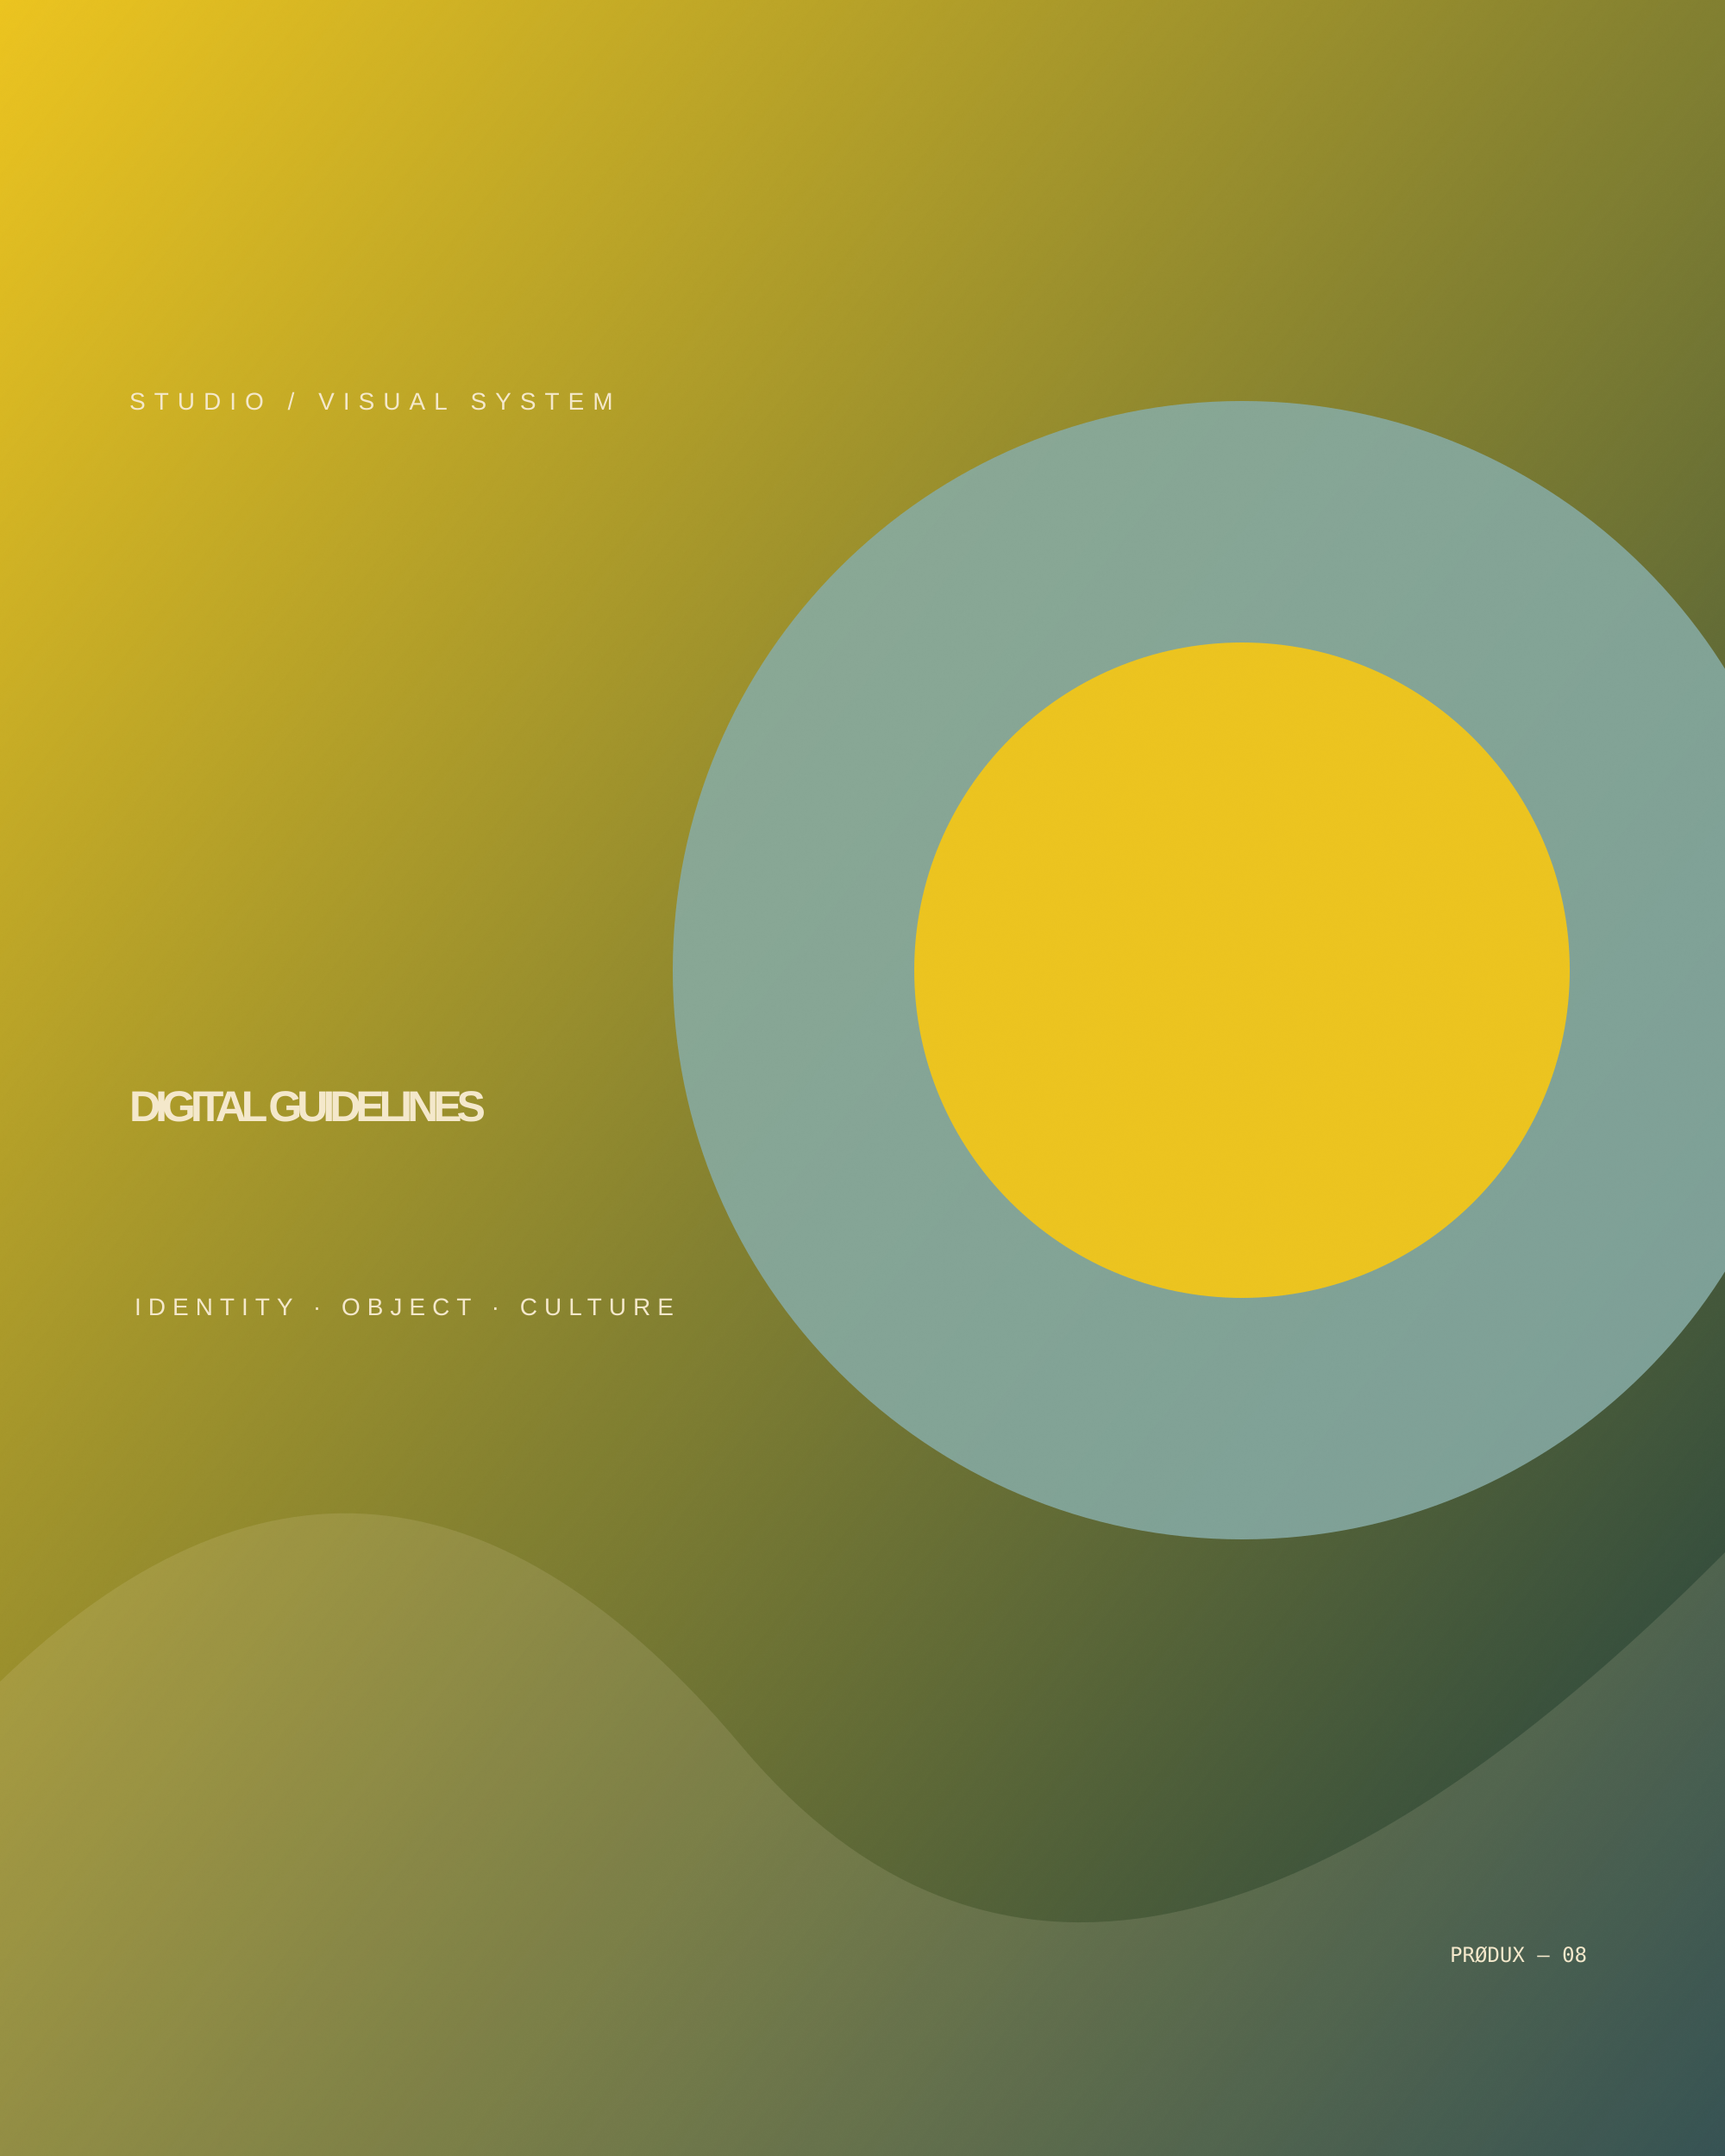
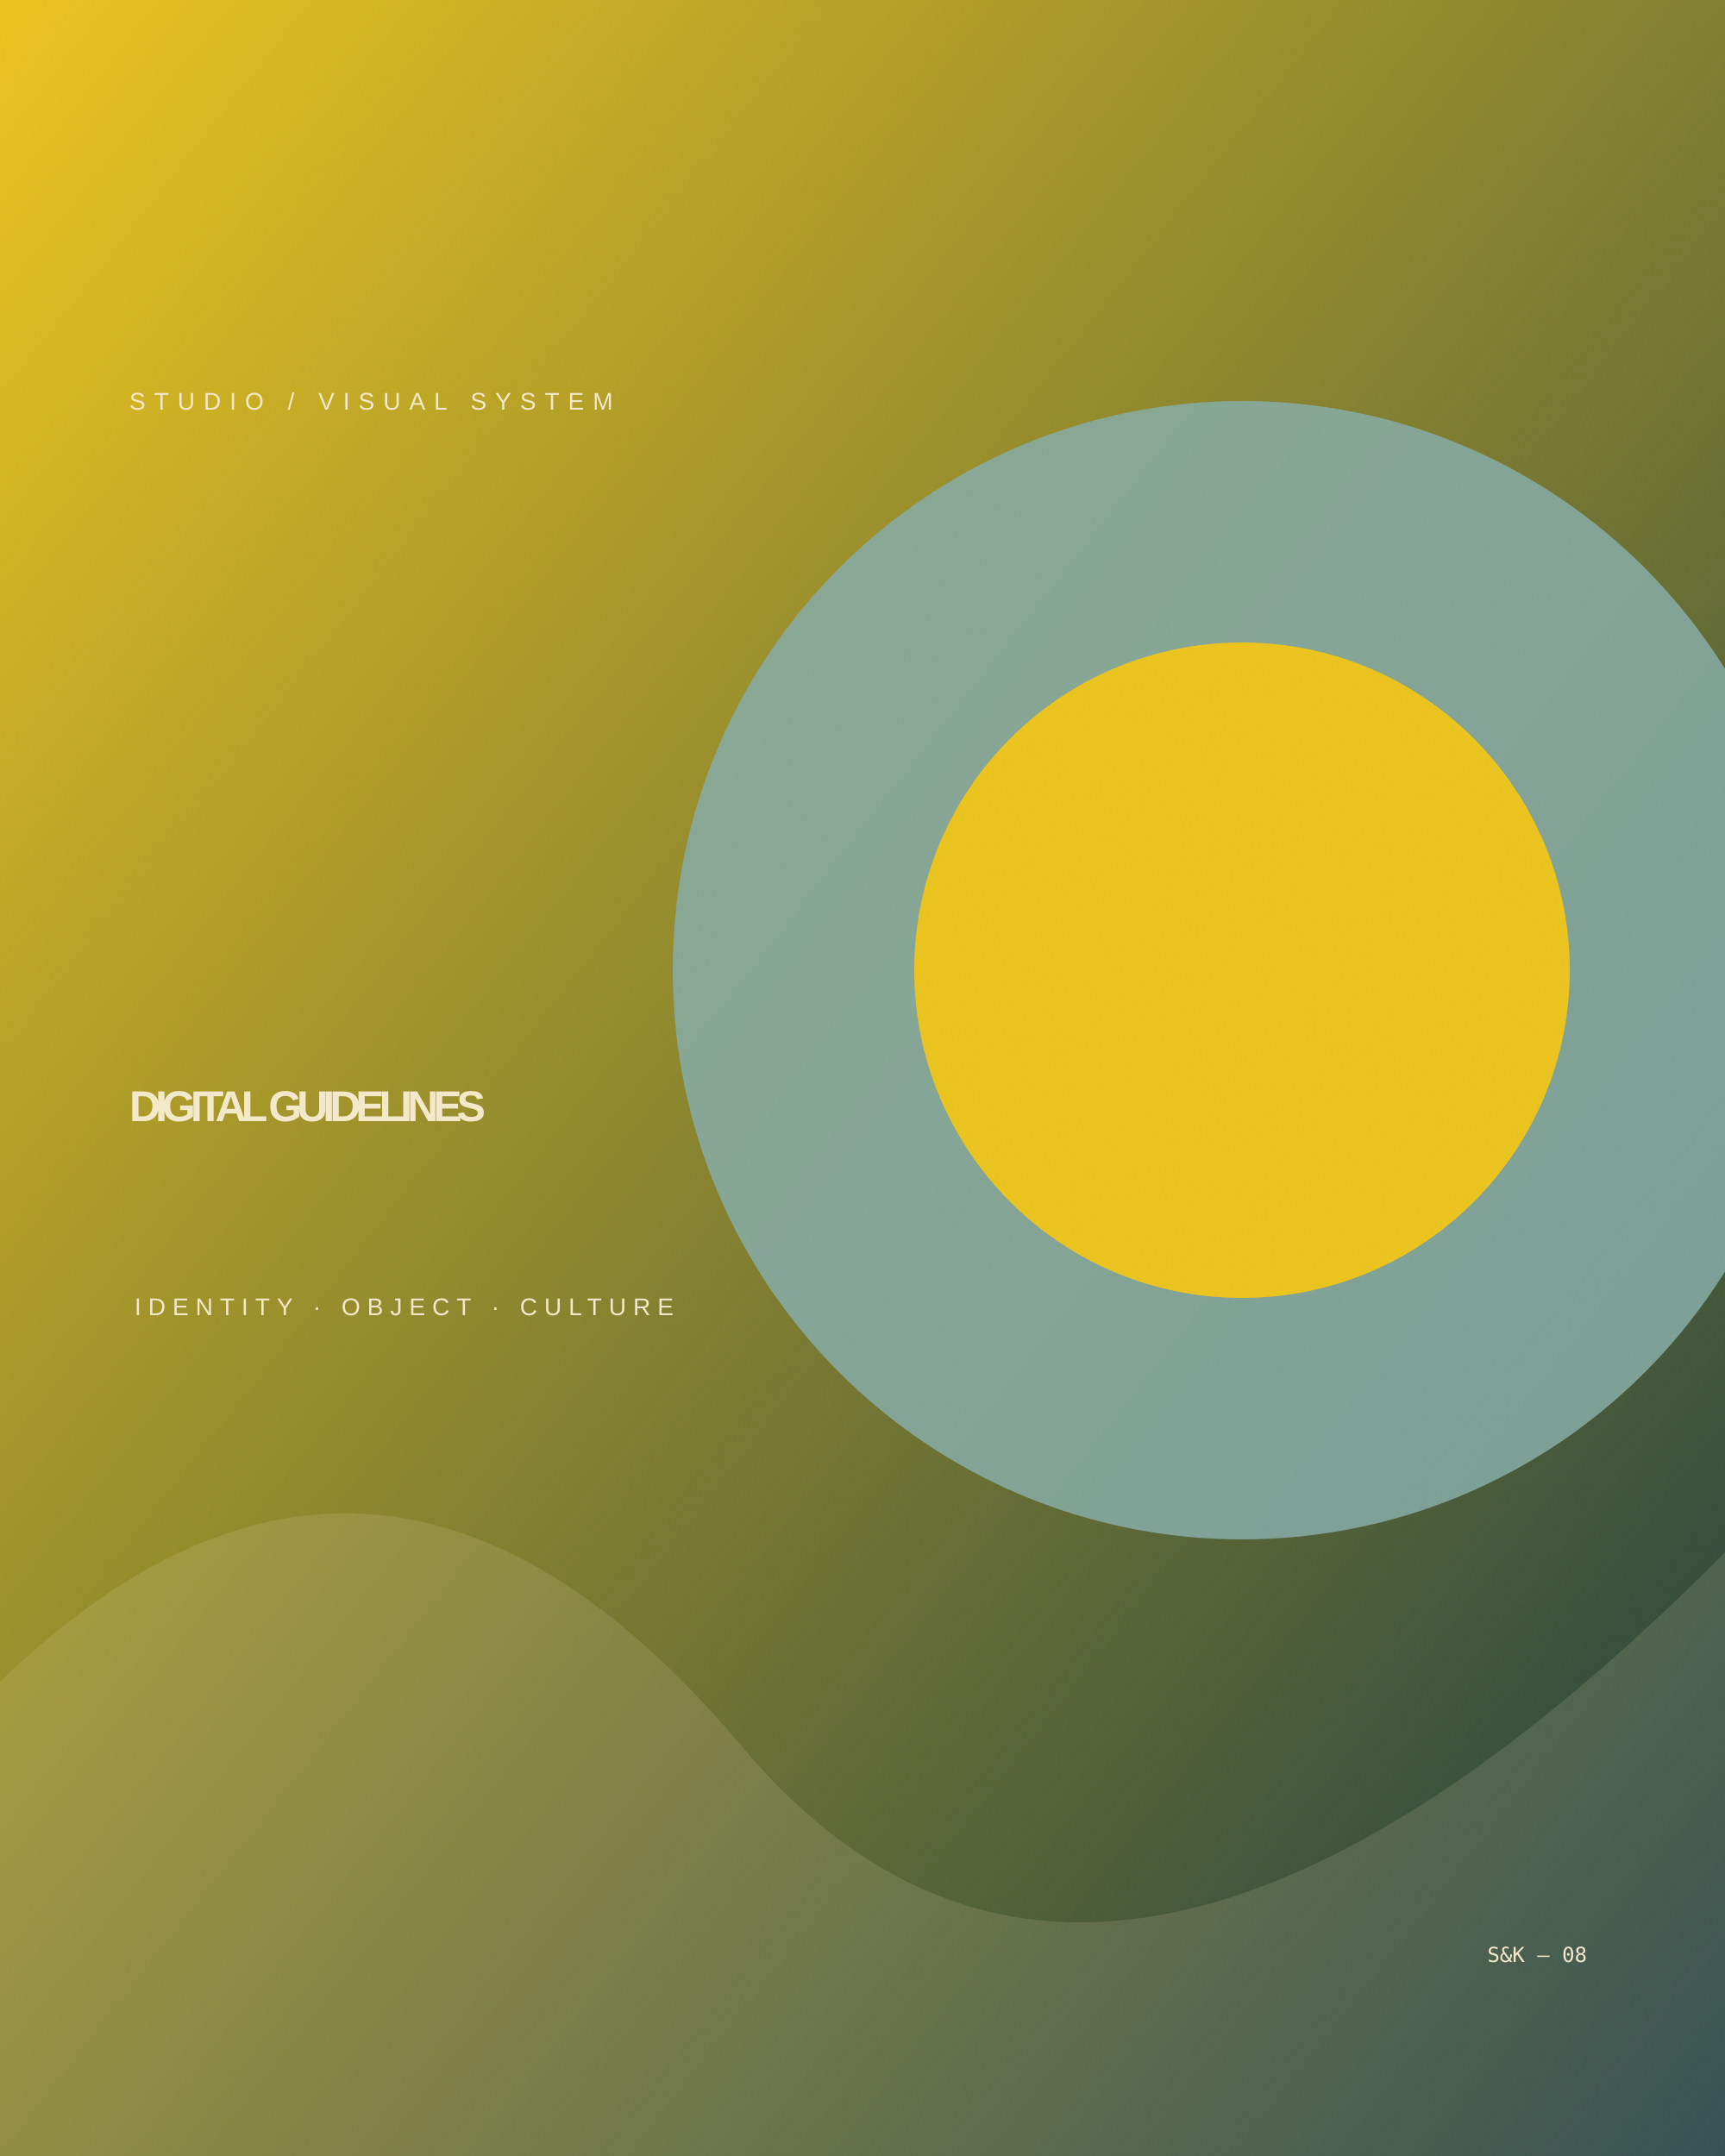
<svg xmlns="http://www.w3.org/2000/svg" width="1000" height="1250" viewBox="0 0 1000 1250">
  <defs>
    <linearGradient id="g" x1="0" y1="0" x2="1" y2="1">
      <stop stop-color="#ecc41f" />
      <stop offset="1" stop-color="#193c41" />
    </linearGradient>
    <filter id="noise">
      <feTurbulence baseFrequency=".7" numOctaves="2" stitchTiles="stitch" />
      <feColorMatrix values=".4 0 0 0 .2 .4 0 0 0 .2 .4 0 0 0 .2 0 0 0 .12 0" />
    </filter>
  </defs>
  <rect width="100%" height="100%" fill="url(#g)" />
  <circle cx="720" cy="562.5" r="330" fill="#87aca6" opacity=".86" />
  <circle cx="720" cy="562.5" r="190" fill="#ecc41f" />
  <path d="M0 975Q220 762.5 430 1012.5T1000 900V1250H0Z" fill="#f4e8cb" opacity=".13" />
  <rect width="100%" height="100%" filter="url(#noise)" opacity=".14" />
  <text x="75" y="237.5" fill="#f4e8cb" font-family="Arial,sans-serif" font-size="14" letter-spacing="5">STUDIO / VISUAL SYSTEM</text>
  <text x="75" y="650" fill="#f4e8cb" font-family="Arial,sans-serif" font-size="25" font-weight="600" letter-spacing="-3">DIGITAL GUIDELINES</text>
  <text x="78" y="762.5" fill="#f4e8cb" font-family="Arial,sans-serif" font-size="14" letter-spacing="4">IDENTITY · OBJECT · CULTURE</text>
-   <text x="920" y="1137.5" text-anchor="end" fill="#f4e8cb" font-family="monospace" font-size="12">PRØDUX — 08</text>
+   <text x="920" y="1137.5" text-anchor="end" fill="#f4e8cb" font-family="monospace" font-size="12">S&amp;K — 08</text>
</svg>
